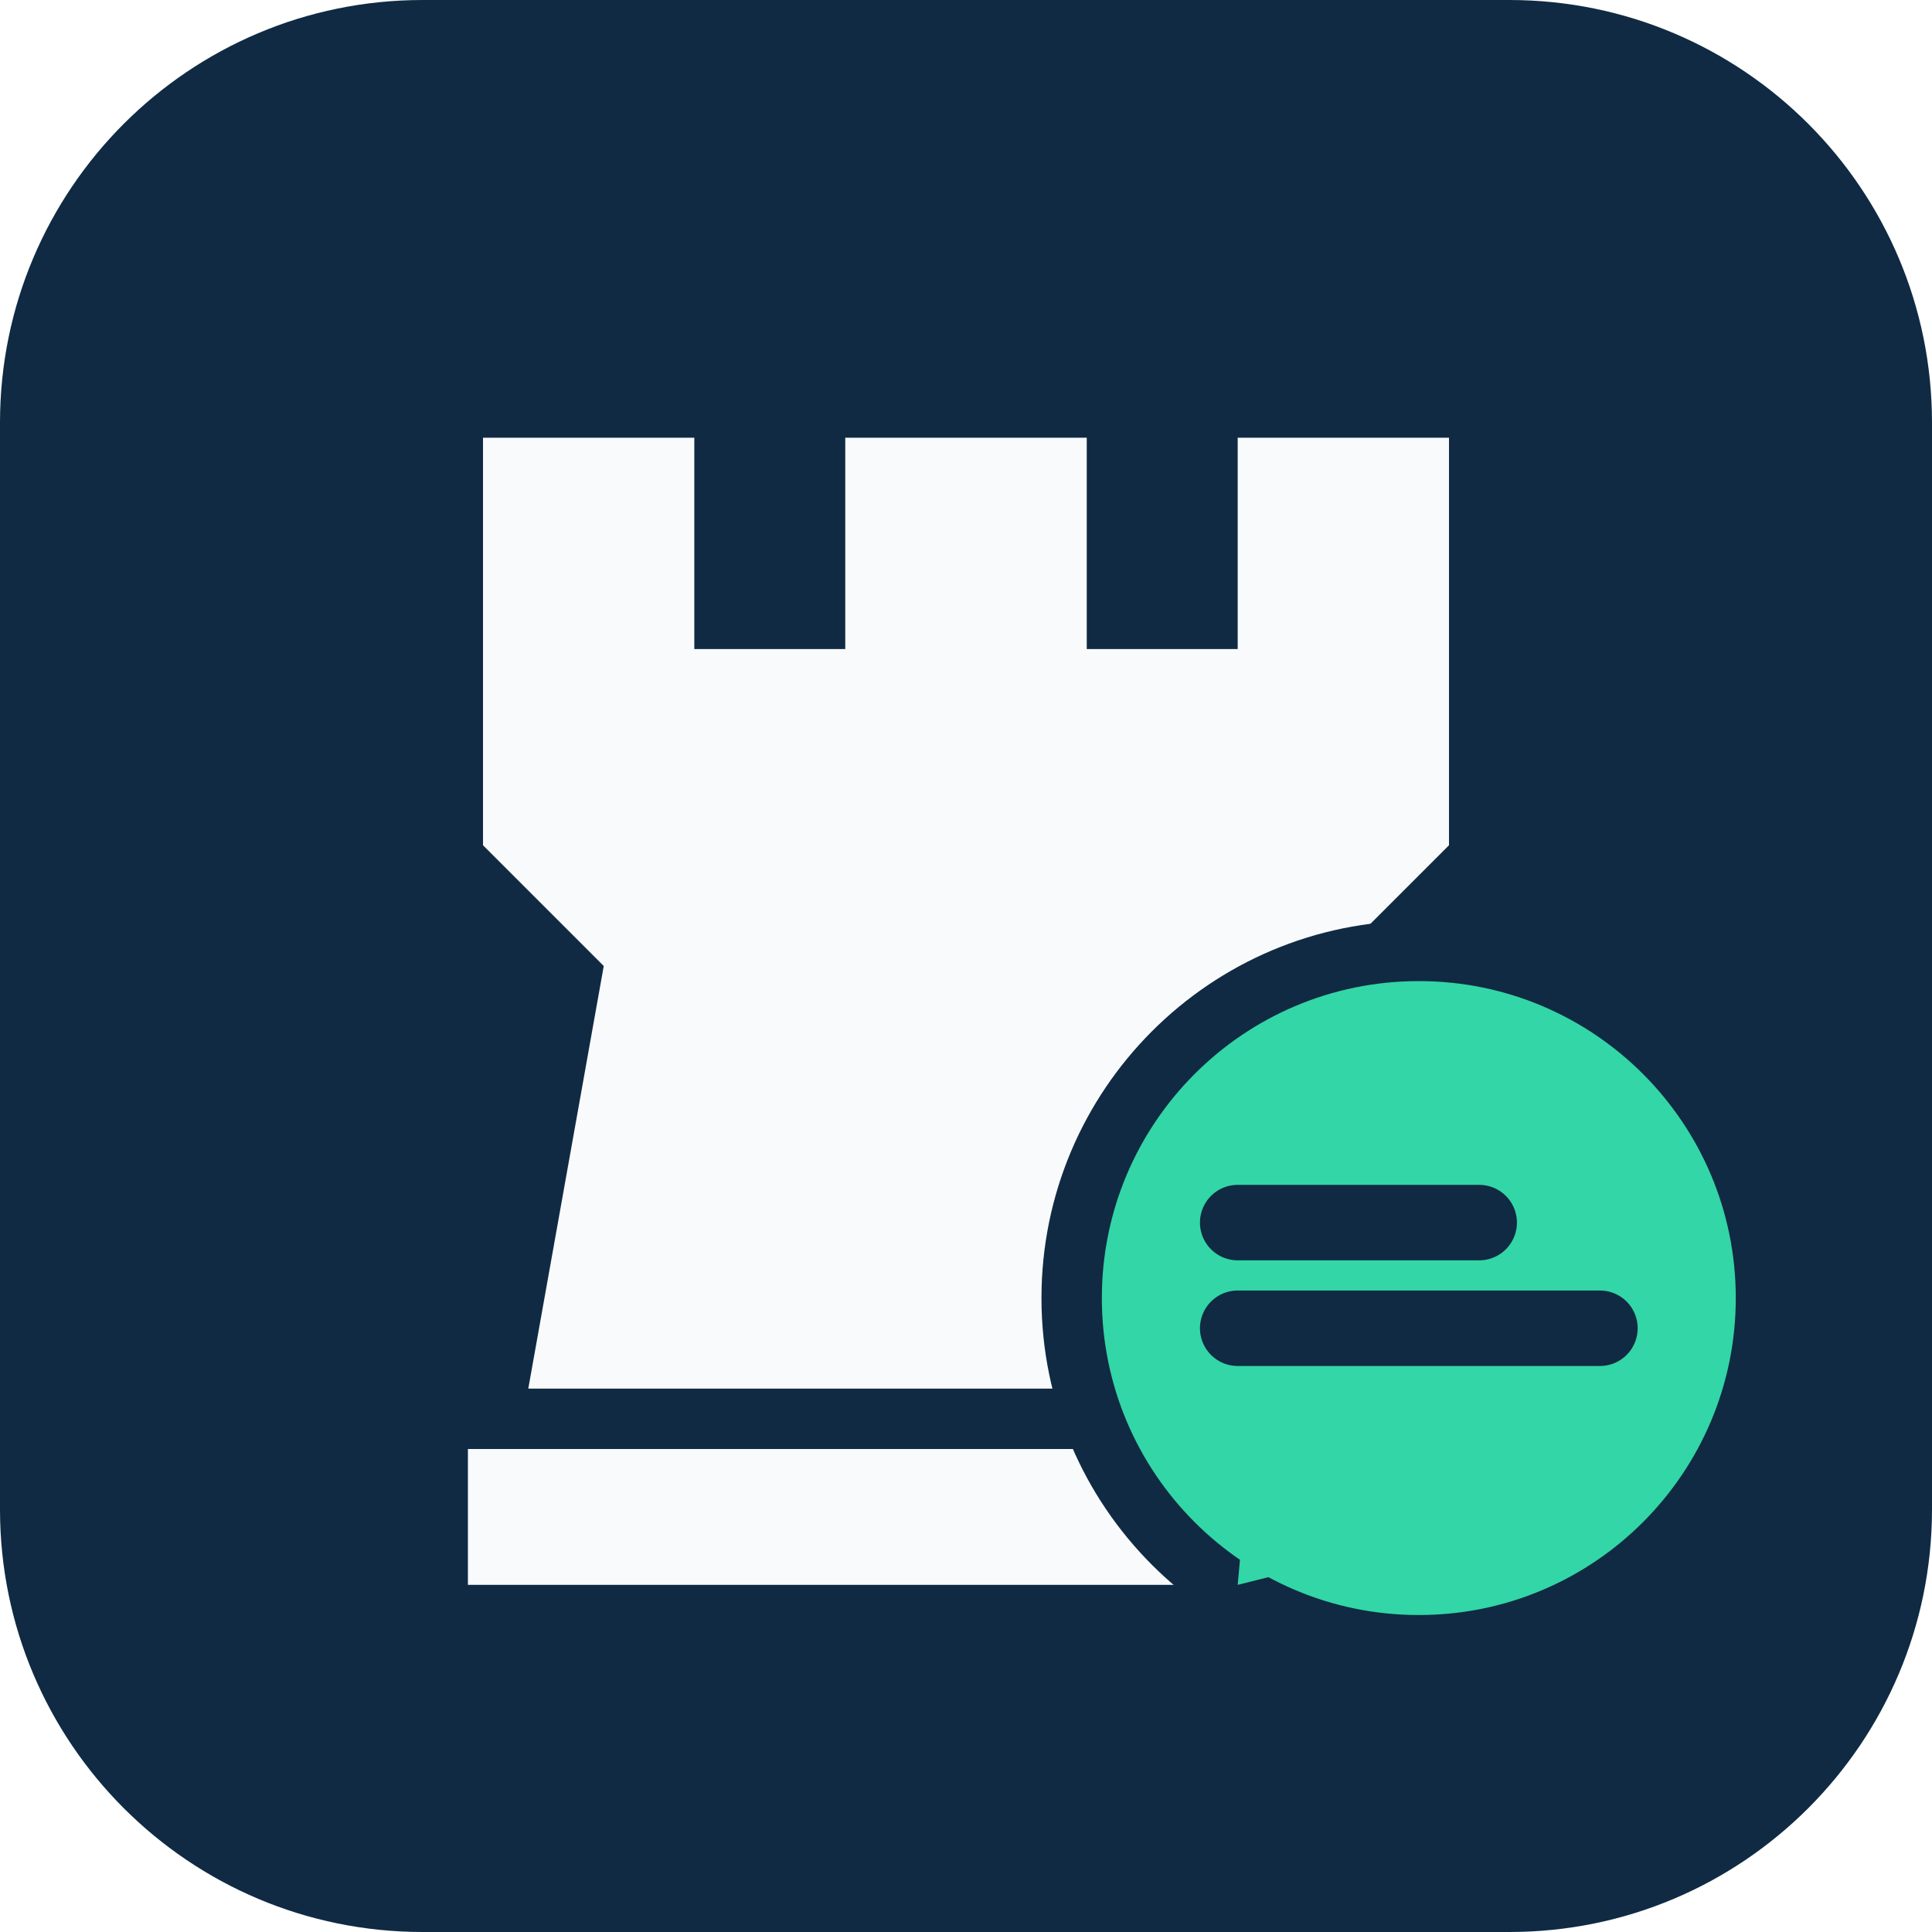
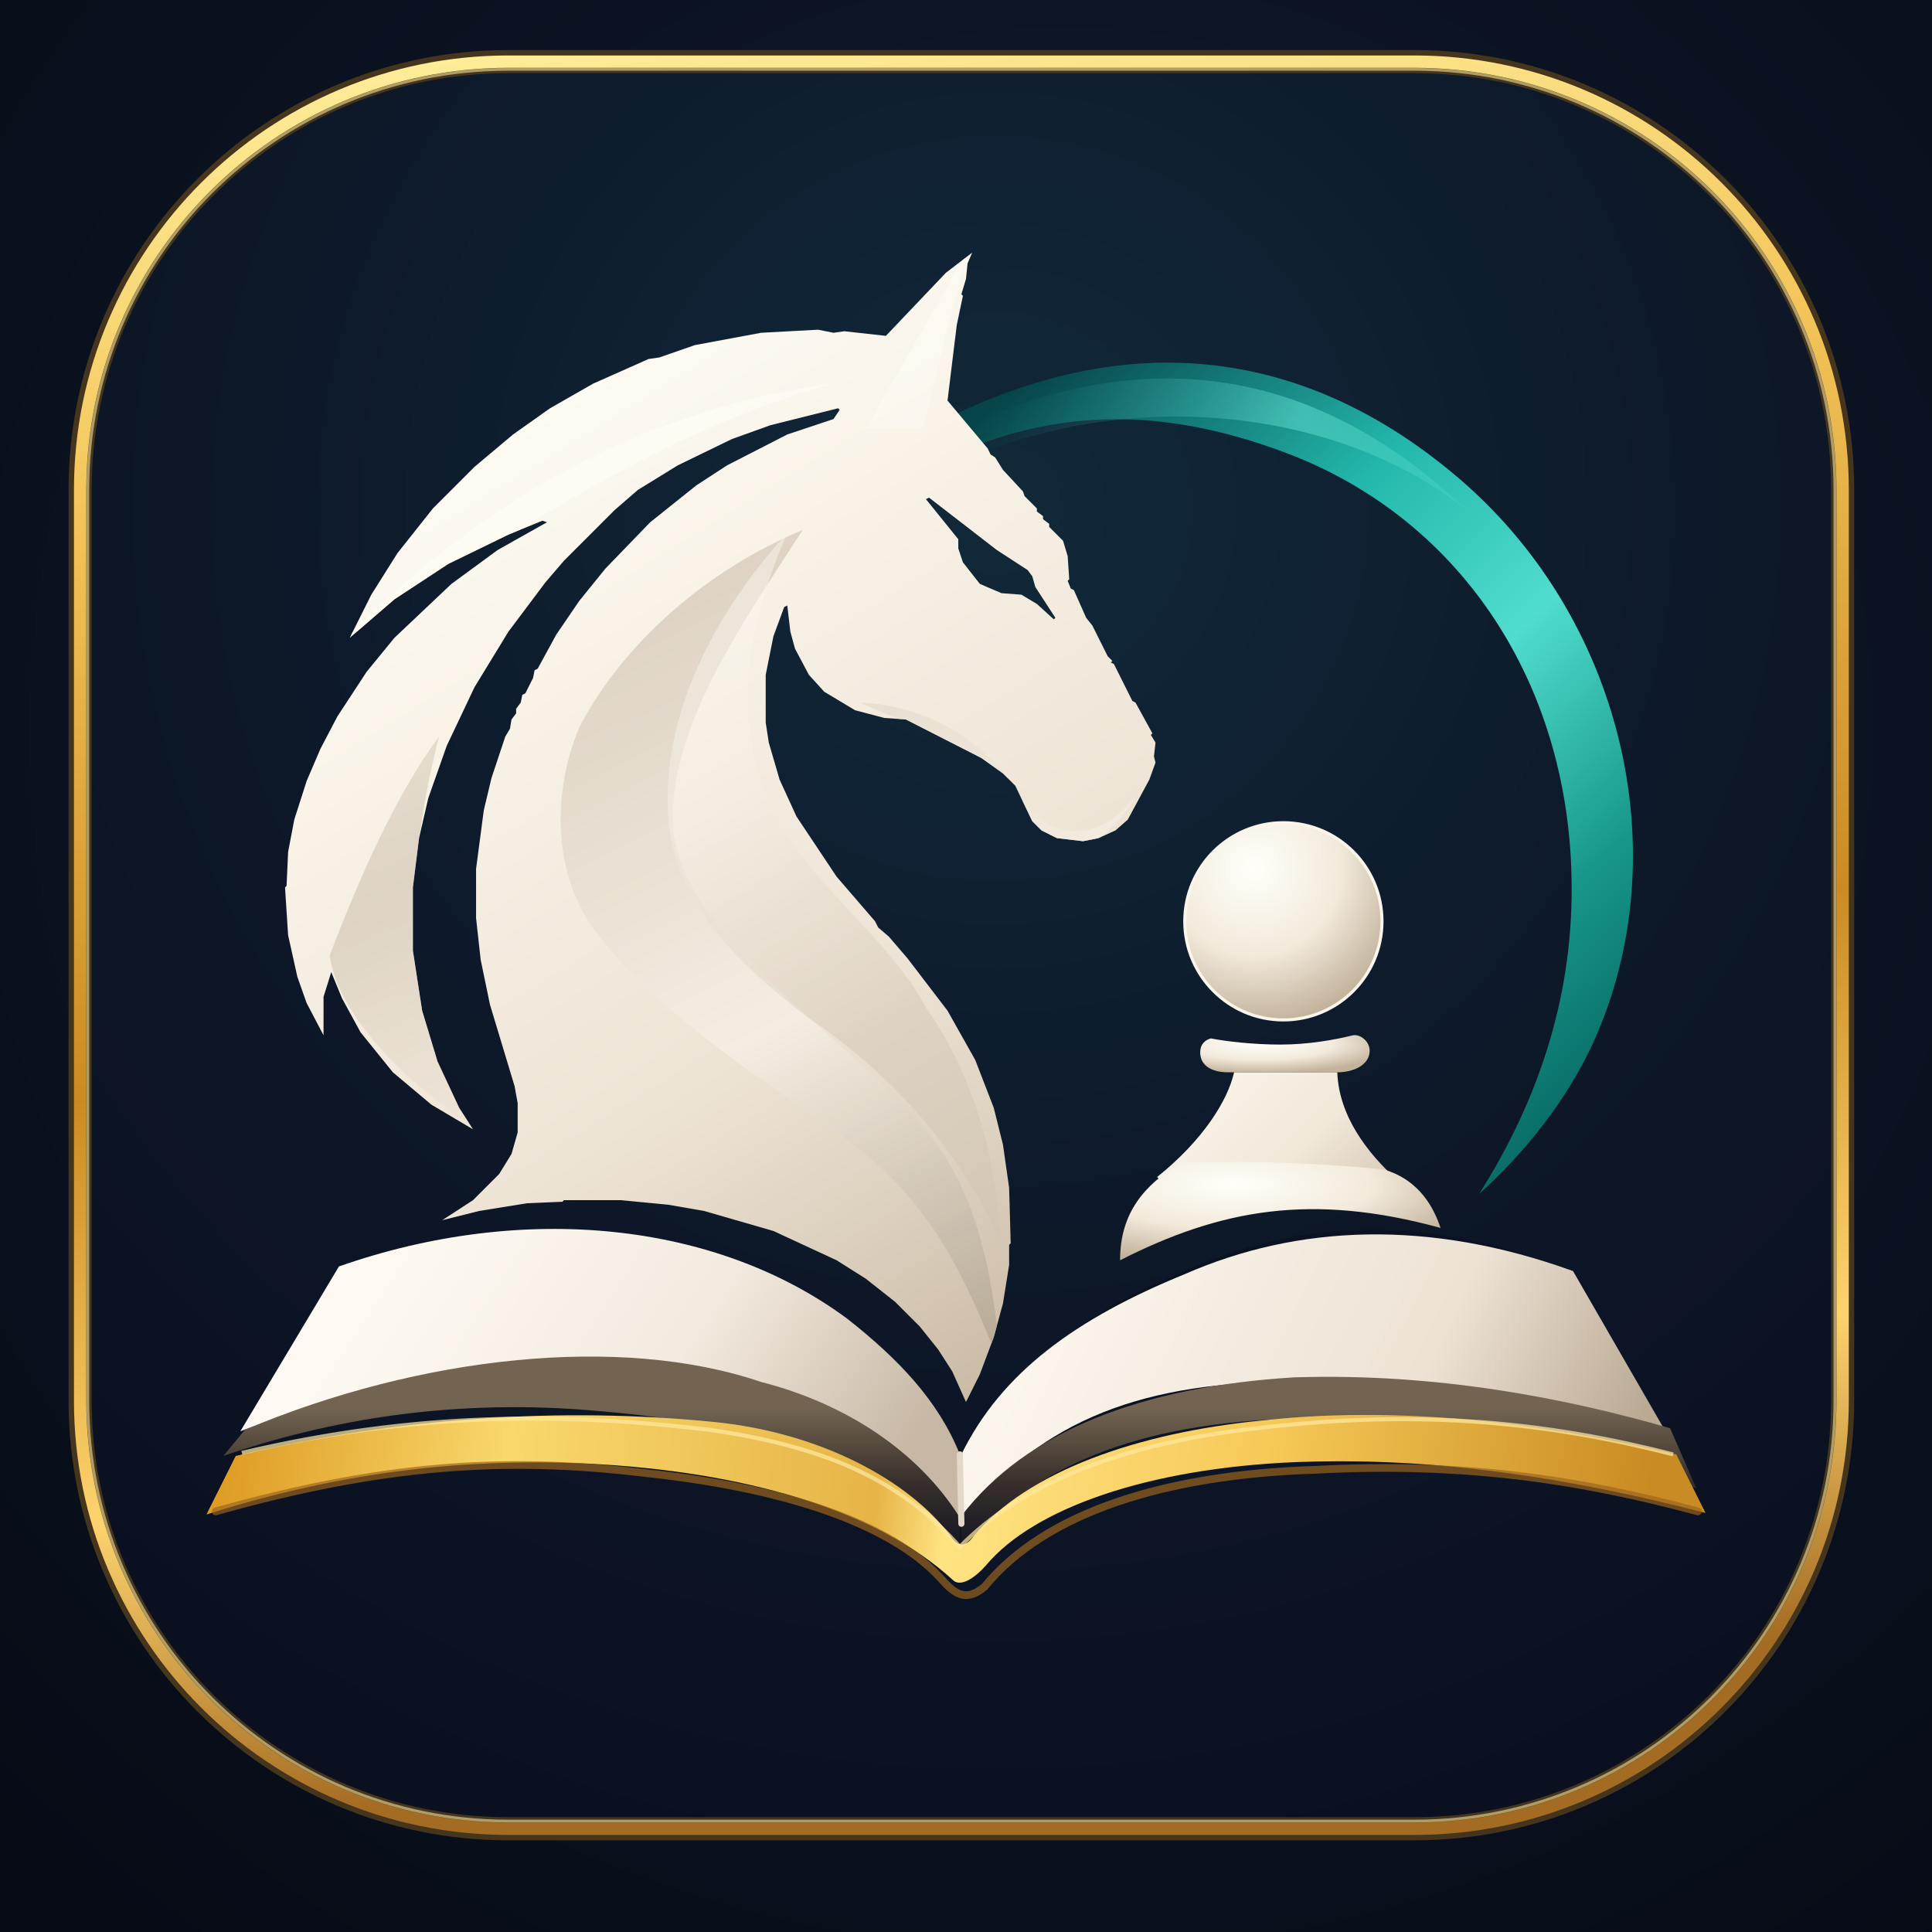
- <svg xmlns="http://www.w3.org/2000/svg" viewBox="0 0 128 128" role="img" aria-labelledby="title">
-   <rect width="128" height="128" rx="28" fill="#102A43" />
-   <path d="M32 29h14v14h10V29h16v14h10V29h14v27l-8 8 5 28H35l5-28-8-8V29Z" fill="#F8FAFC" />
-   <path d="M31 96h65v9H31z" fill="#F8FAFC" />
-   <circle cx="94" cy="86" r="23" fill="#33D6A6" stroke="#102A43" stroke-width="4" />
-   <path d="M82 88h24M82 81h16" stroke="#102A43" stroke-width="5" stroke-linecap="round" />
-   <path d="m82 105 1-11 11 8z" fill="#33D6A6" />
+ <svg xmlns="http://www.w3.org/2000/svg" width="1254" height="1254" viewBox="0 0 1254 1254" role="img" aria-labelledby="title desc">
+   <defs>
+     <radialGradient id="outer" cx="55%" cy="38%" r="78%">
+       <stop stop-color="#142337" />
+       <stop offset=".55" stop-color="#0B1322" />
+       <stop offset="1" stop-color="#070B16" />
+     </radialGradient>
+     <radialGradient id="inner" cx="52%" cy="25%" r="79%">
+       <stop stop-color="#11293A" />
+       <stop offset=".54" stop-color="#0D1829" />
+       <stop offset="1" stop-color="#0A1020" />
+     </radialGradient>
+     <linearGradient id="rim" x1="0" y1="0" x2=".12" y2="1" gradientUnits="objectBoundingBox">
+       <stop stop-color="#FFEF9C" />
+       <stop offset=".24" stop-color="#F4C65B" />
+       <stop offset=".58" stop-color="#CB8B22" />
+       <stop offset=".82" stop-color="#FDD36D" />
+       <stop offset="1" stop-color="#A46B22" />
+     </linearGradient>
+     <linearGradient id="rimSheen" x1="0" y1="0" x2="0" y2="1">
+       <stop stop-color="#FFF9C1" />
+       <stop offset=".25" stop-color="#FFD66C" />
+       <stop offset=".55" stop-color="#D79E34" />
+       <stop offset=".8" stop-color="#E7B449" />
+       <stop offset="1" stop-color="#80591F" />
+     </linearGradient>
+     <linearGradient id="teal" x1="650" y1="258" x2="1050" y2="685" gradientUnits="userSpaceOnUse">
+       <stop stop-color="#064449" />
+       <stop offset=".34" stop-color="#23B7AB" />
+       <stop offset=".58" stop-color="#50DDCD" />
+       <stop offset=".83" stop-color="#179789" />
+       <stop offset="1" stop-color="#0A6F69" />
+     </linearGradient>
+     <linearGradient id="tealLight" x1="636" y1="260" x2="990" y2="385" gradientUnits="userSpaceOnUse">
+       <stop stop-color="#1C7C7D" stop-opacity="0" />
+       <stop offset=".53" stop-color="#64E2D3" stop-opacity=".64" />
+       <stop offset="1" stop-color="#64E2D3" stop-opacity="0" />
+     </linearGradient>
+     <linearGradient id="ivory" x1="278" y1="218" x2="690" y2="881" gradientUnits="userSpaceOnUse">
+       <stop stop-color="#FFFEF8" />
+       <stop offset=".28" stop-color="#F9F3E8" />
+       <stop offset=".66" stop-color="#EDE3D5" />
+       <stop offset="1" stop-color="#C9BAA4" />
+     </linearGradient>
+     <linearGradient id="face" x1="560" y1="233" x2="751" y2="560" gradientUnits="userSpaceOnUse">
+       <stop stop-color="#FFFCF5" />
+       <stop offset=".53" stop-color="#F5EFE5" />
+       <stop offset="1" stop-color="#D1C4B3" />
+     </linearGradient>
+     <linearGradient id="mane" x1="210" y1="250" x2="450" y2="691" gradientUnits="userSpaceOnUse">
+       <stop stop-color="#FFFBF4" />
+       <stop offset=".52" stop-color="#F3EBDF" />
+       <stop offset=".8" stop-color="#D8CBBB" />
+       <stop offset="1" stop-color="#B9AA98" />
+     </linearGradient>
+     <linearGradient id="maneShade" x1="272" y1="301" x2="444" y2="703" gradientUnits="userSpaceOnUse">
+       <stop stop-color="#E4DACD" />
+       <stop offset=".58" stop-color="#BEAF9C" />
+       <stop offset="1" stop-color="#F6EEE2" />
+     </linearGradient>
+     <linearGradient id="neckShade" x1="424" y1="372" x2="665" y2="862" gradientUnits="userSpaceOnUse">
+       <stop stop-color="#D6CABA" />
+       <stop offset=".55" stop-color="#F6EFE5" />
+       <stop offset="1" stop-color="#B3A692" />
+     </linearGradient>
+     <radialGradient id="pawnHead" cx="35%" cy="23%" r="80%">
+       <stop stop-color="#FFFFF9" />
+       <stop offset=".55" stop-color="#F3EADC" />
+       <stop offset="1" stop-color="#C1B29A" />
+     </radialGradient>
+     <linearGradient id="pawnStem" x1="779" y1="674" x2="910" y2="807" gradientUnits="userSpaceOnUse">
+       <stop stop-color="#FBF6EC" />
+       <stop offset=".52" stop-color="#F1E8DA" />
+       <stop offset="1" stop-color="#C9B9A3" />
+     </linearGradient>
+     <linearGradient id="page" x1="260" y1="808" x2="550" y2="1000" gradientUnits="userSpaceOnUse">
+       <stop stop-color="#FDF9F2" />
+       <stop offset=".55" stop-color="#F3EADF" />
+       <stop offset="1" stop-color="#C7B8A5" />
+     </linearGradient>
+     <linearGradient id="pageRight" x1="658" y1="815" x2="1030" y2="994" gradientUnits="userSpaceOnUse">
+       <stop stop-color="#FDF8F0" />
+       <stop offset=".66" stop-color="#EDE2D4" />
+       <stop offset="1" stop-color="#BAAA94" />
+     </linearGradient>
+     <linearGradient id="gold" x1="146" y1="923" x2="1066" y2="1020" gradientUnits="userSpaceOnUse">
+       <stop stop-color="#DE9C24" />
+       <stop offset=".2" stop-color="#F9D86C" />
+       <stop offset=".46" stop-color="#E6B447" />
+       <stop offset=".51" stop-color="#FFE382" />
+       <stop offset=".73" stop-color="#F6C958" />
+       <stop offset="1" stop-color="#C98B23" />
+     </linearGradient>
+     <linearGradient id="underpage" x1="0" y1="914" x2="0" y2="1017" gradientUnits="userSpaceOnUse">
+       <stop stop-color="#726451" />
+       <stop offset=".47" stop-color="#382F2B" />
+       <stop offset="1" stop-color="#0A1020" />
+     </linearGradient>
+     <filter id="smallShadow" x="-20%" y="-20%" width="140%" height="150%">
+       <feGaussianBlur in="SourceAlpha" stdDeviation="3" result="b" />
+       <feOffset in="b" dy="3" result="o" />
+       <feComponentTransfer in="o" result="a">
+         <feFuncA type="linear" slope=".25" />
+       </feComponentTransfer>
+       <feMerge>
+         <feMergeNode in="a" />
+         <feMergeNode in="SourceGraphic" />
+       </feMerge>
+     </filter>
+     <filter id="rimShadow" x="-15%" y="-15%" width="130%" height="130%">
+       <feGaussianBlur stdDeviation="3" />
+     </filter>
+     <clipPath id="horseClip">
+       <path d="M601,324 L603,323 L647,357 L667,370 L670,374 L672,381 L685,401 L684,402 L673,392 L663,386 L650,385 L636,379 L625,365 L622,356 L622,350Z M631,164 L614,177 L575,218 L548,215 L541,216 L531,214 L494,216 L451,224 L428,232 L421,233 L385,249 L357,265 L333,282 L308,303 L281,330 L258,359 L241,386 L227,414 L256,389 L291,366 L330,347 L352,338 L355,339 L323,357 L293,379 L256,414 L238,436 L219,465 L208,486 L199,507 L191,532 L187,553 L186,575 L185,576 L187,607 L193,634 L199,651 L210,672 L210,647 L215,631 L222,648 L234,670 L255,696 L280,717 L307,733 L298,719 L284,689 L274,656 L268,617 L268,576 L272,544 L278,518 L290,484 L308,446 L330,410 L354,378 L366,364 L399,331 L414,318 L440,302 L475,285 L500,276 L544,265 L545,266 L541,272 L511,282 L472,302 L452,315 L422,339 L393,369 L376,390 L361,412 L349,434 L347,435 L346,440 L341,450 L339,451 L338,456 L335,460 L335,463 L332,467 L331,473 L328,478 L319,505 L314,526 L309,564 L309,596 L312,623 L318,652 L334,705 L336,716 L336,735 L332,749 L324,762 L307,779 L287,792 L311,786 L342,781 L365,780 L366,779 L403,779 L434,782 L457,786 L502,799 L543,818 L562,830 L581,845 L597,861 L609,876 L618,890 L627,910 L636,892 L645,868 L651,846 L655,821 L655,808 L656,807 L655,771 L651,743 L645,719 L633,688 L615,656 L589,622 L577,608 L570,602 L568,598 L543,569 L517,530 L506,506 L499,482 L497,469 L497,438 L502,413 L509,394 L511,393 L513,410 L516,421 L525,438 L535,449 L555,461 L574,466 L588,467 L637,492 L651,502 L659,510 L670,533 L676,539 L686,544 L703,546 L713,544 L724,539 L732,532 L746,506 L750,495 L749,491 L750,482 L747,477 L748,476 L737,456 L735,455 L723,431 L721,430 L722,429 L719,426 L709,406 L705,401 L697,383 L695,382 L693,377 L694,376 L693,361 L690,351 L681,342 L681,340 L677,337 L677,335 L673,332 L673,330 L665,322 L664,319 L651,305 L646,297 L643,295 L641,291 L615,260 L621,211 L625,192 L624,191 L627,181 L628,171Z" fill-rule="evenodd" />
+     </clipPath>
+   </defs>
+   <rect width="1254" height="1254" fill="url(#outer)" />
+   <rect x="52" y="40" width="1144" height="1147" rx="278" fill="url(#inner)" stroke="#46351D" stroke-width="15" />
+   <rect x="52" y="40" width="1144" height="1147" rx="278" fill="none" stroke="url(#rim)" stroke-width="8" />
+   <rect x="57" y="45" width="1134" height="1137" rx="273" fill="none" stroke="#FFF0A0" stroke-opacity=".56" stroke-width="1.8" />
+   <path d="M602 278 C735 207 851 230 944 308 C1053 399 1090 554 1034 677 C1017 714 990 748 960 775 C1000 712 1022 643 1020 568 C1017 444 950 340 840 296 C761 265 691 264 622 294 Z" fill="url(#teal)" />
+   <path d="M632 274 C761 218 866 249 953 332 C877 270 747 249 632 296 Z" fill="url(#tealLight)" opacity=".82" />
+   <path d="M601,324 L603,323 L647,357 L667,370 L670,374 L672,381 L685,401 L684,402 L673,392 L663,386 L650,385 L636,379 L625,365 L622,356 L622,350Z M631,164 L614,177 L575,218 L548,215 L541,216 L531,214 L494,216 L451,224 L428,232 L421,233 L385,249 L357,265 L333,282 L308,303 L281,330 L258,359 L241,386 L227,414 L256,389 L291,366 L330,347 L352,338 L355,339 L323,357 L293,379 L256,414 L238,436 L219,465 L208,486 L199,507 L191,532 L187,553 L186,575 L185,576 L187,607 L193,634 L199,651 L210,672 L210,647 L215,631 L222,648 L234,670 L255,696 L280,717 L307,733 L298,719 L284,689 L274,656 L268,617 L268,576 L272,544 L278,518 L290,484 L308,446 L330,410 L354,378 L366,364 L399,331 L414,318 L440,302 L475,285 L500,276 L544,265 L545,266 L541,272 L511,282 L472,302 L452,315 L422,339 L393,369 L376,390 L361,412 L349,434 L347,435 L346,440 L341,450 L339,451 L338,456 L335,460 L335,463 L332,467 L331,473 L328,478 L319,505 L314,526 L309,564 L309,596 L312,623 L318,652 L334,705 L336,716 L336,735 L332,749 L324,762 L307,779 L287,792 L311,786 L342,781 L365,780 L366,779 L403,779 L434,782 L457,786 L502,799 L543,818 L562,830 L581,845 L597,861 L609,876 L618,890 L627,910 L636,892 L645,868 L651,846 L655,821 L655,808 L656,807 L655,771 L651,743 L645,719 L633,688 L615,656 L589,622 L577,608 L570,602 L568,598 L543,569 L517,530 L506,506 L499,482 L497,469 L497,438 L502,413 L509,394 L511,393 L513,410 L516,421 L525,438 L535,449 L555,461 L574,466 L588,467 L637,492 L651,502 L659,510 L670,533 L676,539 L686,544 L703,546 L713,544 L724,539 L732,532 L746,506 L750,495 L749,491 L750,482 L747,477 L748,476 L737,456 L735,455 L723,431 L721,430 L722,429 L719,426 L709,406 L705,401 L697,383 L695,382 L693,377 L694,376 L693,361 L690,351 L681,342 L681,340 L677,337 L677,335 L673,332 L673,330 L665,322 L664,319 L651,305 L646,297 L643,295 L641,291 L615,260 L621,211 L625,192 L624,191 L627,181 L628,171Z" fill="url(#ivory)" fill-rule="evenodd" />
+   <g clip-path="url(#horseClip)">
+     <path d="M521 344 C481 406 432 475 437 540 C445 601 520 652 579 710 C626 754 642 799 650 888 C626 828 606 783 553 742 C494 700 419 653 382 598 C359 562 359 513 376 472 C406 415 461 369 521 344Z" fill="url(#neckShade)" opacity=".83" />
+     <path d="M511 346 C485 406 477 457 495 512 C517 569 576 606 601 654 C627 691 647 743 649 805 C624 748 578 696 525 661 C472 620 439 584 434 533 C428 466 464 397 511 346Z" fill="url(#face)" opacity=".48" />
+     <path d="M558 456 C605 458 642 484 661 515 C678 546 715 549 738 515 C713 559 683 559 665 528 C639 484 600 475 558 456Z" fill="url(#neckShade)" opacity=".75" />
+     <path d="M226 413 C300 338 402 268 540 249 C413 285 311 363 225 414 Z" fill="url(#face)" opacity=".72" />
+     <path d="M214 620 C233 571 255 519 285 478 C260 575 266 643 305 730 C254 696 218 653 214 620Z" fill="url(#maneShade)" opacity=".43" />
+     <path d="M562 278 L627 165 L599 278 Z" fill="url(#face)" opacity=".6" />
+   </g>
+   <circle cx="833" cy="598" r="64" fill="url(#pawnHead)" stroke="#FAF5EB" stroke-width="2" />
+   <path d="M786 674 C796 676 814 678 831 678 C849 678 866 675 878 672 C883 671 889 676 889 682 C889 691 879 696 868 696 L797 696 C787 696 779 692 779 683 C779 678 782 675 786 674 Z" fill="url(#pawnHead)" />
+   <path d="M801 696 L868 696 C869 724 887 748 907 766 C893 782 769 781 751 764 C781 740 797 714 801 696 Z" fill="url(#pawnStem)" />
+   <path d="M766 755 C810 753 857 755 898 759 C922 766 931 785 935 797 C851 774 792 785 727 818 C727 787 743 769 766 755 Z" fill="url(#pawnHead)" />
+   <path d="M220 824 C351 777 474 804 545 855 C586 883 609 910 624 945 C652 899 688 859 760 829 C832 795 915 783 1020 825 L1081 928 C963 901 851 886 759 906 C694 920 655 952 624 991 C580 940 529 921 453 906 C373 891 254 903 156 929 Z" fill="#0A1120" opacity=".86" />
+   <path d="M220 822 C340 780 465 793 550 856 C583 882 609 909 623 944 L624 988 C557 917 476 892 369 892 C295 892 219 905 156 929 Z" fill="url(#page)" />
+   <path d="M624 944 C650 891 698 856 769 827 C842 795 927 791 1021 825 L1081 929 C1013 911 925 897 836 897 C734 897 670 927 624 988 Z" fill="url(#pageRight)" />
+   <path d="M159 928 C273 880 403 866 494 897 C549 911 596 942 623 985 L623 1005 C565 951 497 925 390 916 C294 907 212 922 145 945 Z" fill="url(#underpage)" />
+   <path d="M624 984 C666 929 741 900 840 894 C934 891 1018 908 1084 927 L1101 966 C1014 934 909 918 834 921 C726 925 666 958 624 1005 Z" fill="url(#underpage)" />
+   <path d="M153 945 C258 920 364 913 464 923 C533 930 590 961 617 997 Q624 1008 632 997 C667 955 738 930 819 922 C919 911 1015 927 1088 944 L1107 982 C1003 955 918 946 841 949 C745 953 671 979 640 1016 C633 1024 624 1030 619 1026 C568 979 481 955 382 950 C295 946 216 957 134 983 Z" fill="url(#gold)" />
+   <path d="M140 981 C247 951 326 945 418 956 C522 967 584 994 612 1026 C621 1036 628 1039 639 1030 C678 982 756 957 854 954 C949 949 1024 960 1102 981" fill="none" stroke="#9B651E" stroke-width="5" stroke-linecap="round" opacity=".68" />
+   <path d="M157 943 C271 916 368 917 460 928 C545 940 589 966 623 1004 C662 964 726 937 816 927 C924 914 1008 924 1086 944" fill="none" stroke="#FFE99E" stroke-opacity=".72" stroke-width="2.6" />
+   <path d="M623 944 L624 989" stroke="#E4D9C8" stroke-width="4" stroke-linecap="round" />
</svg>
